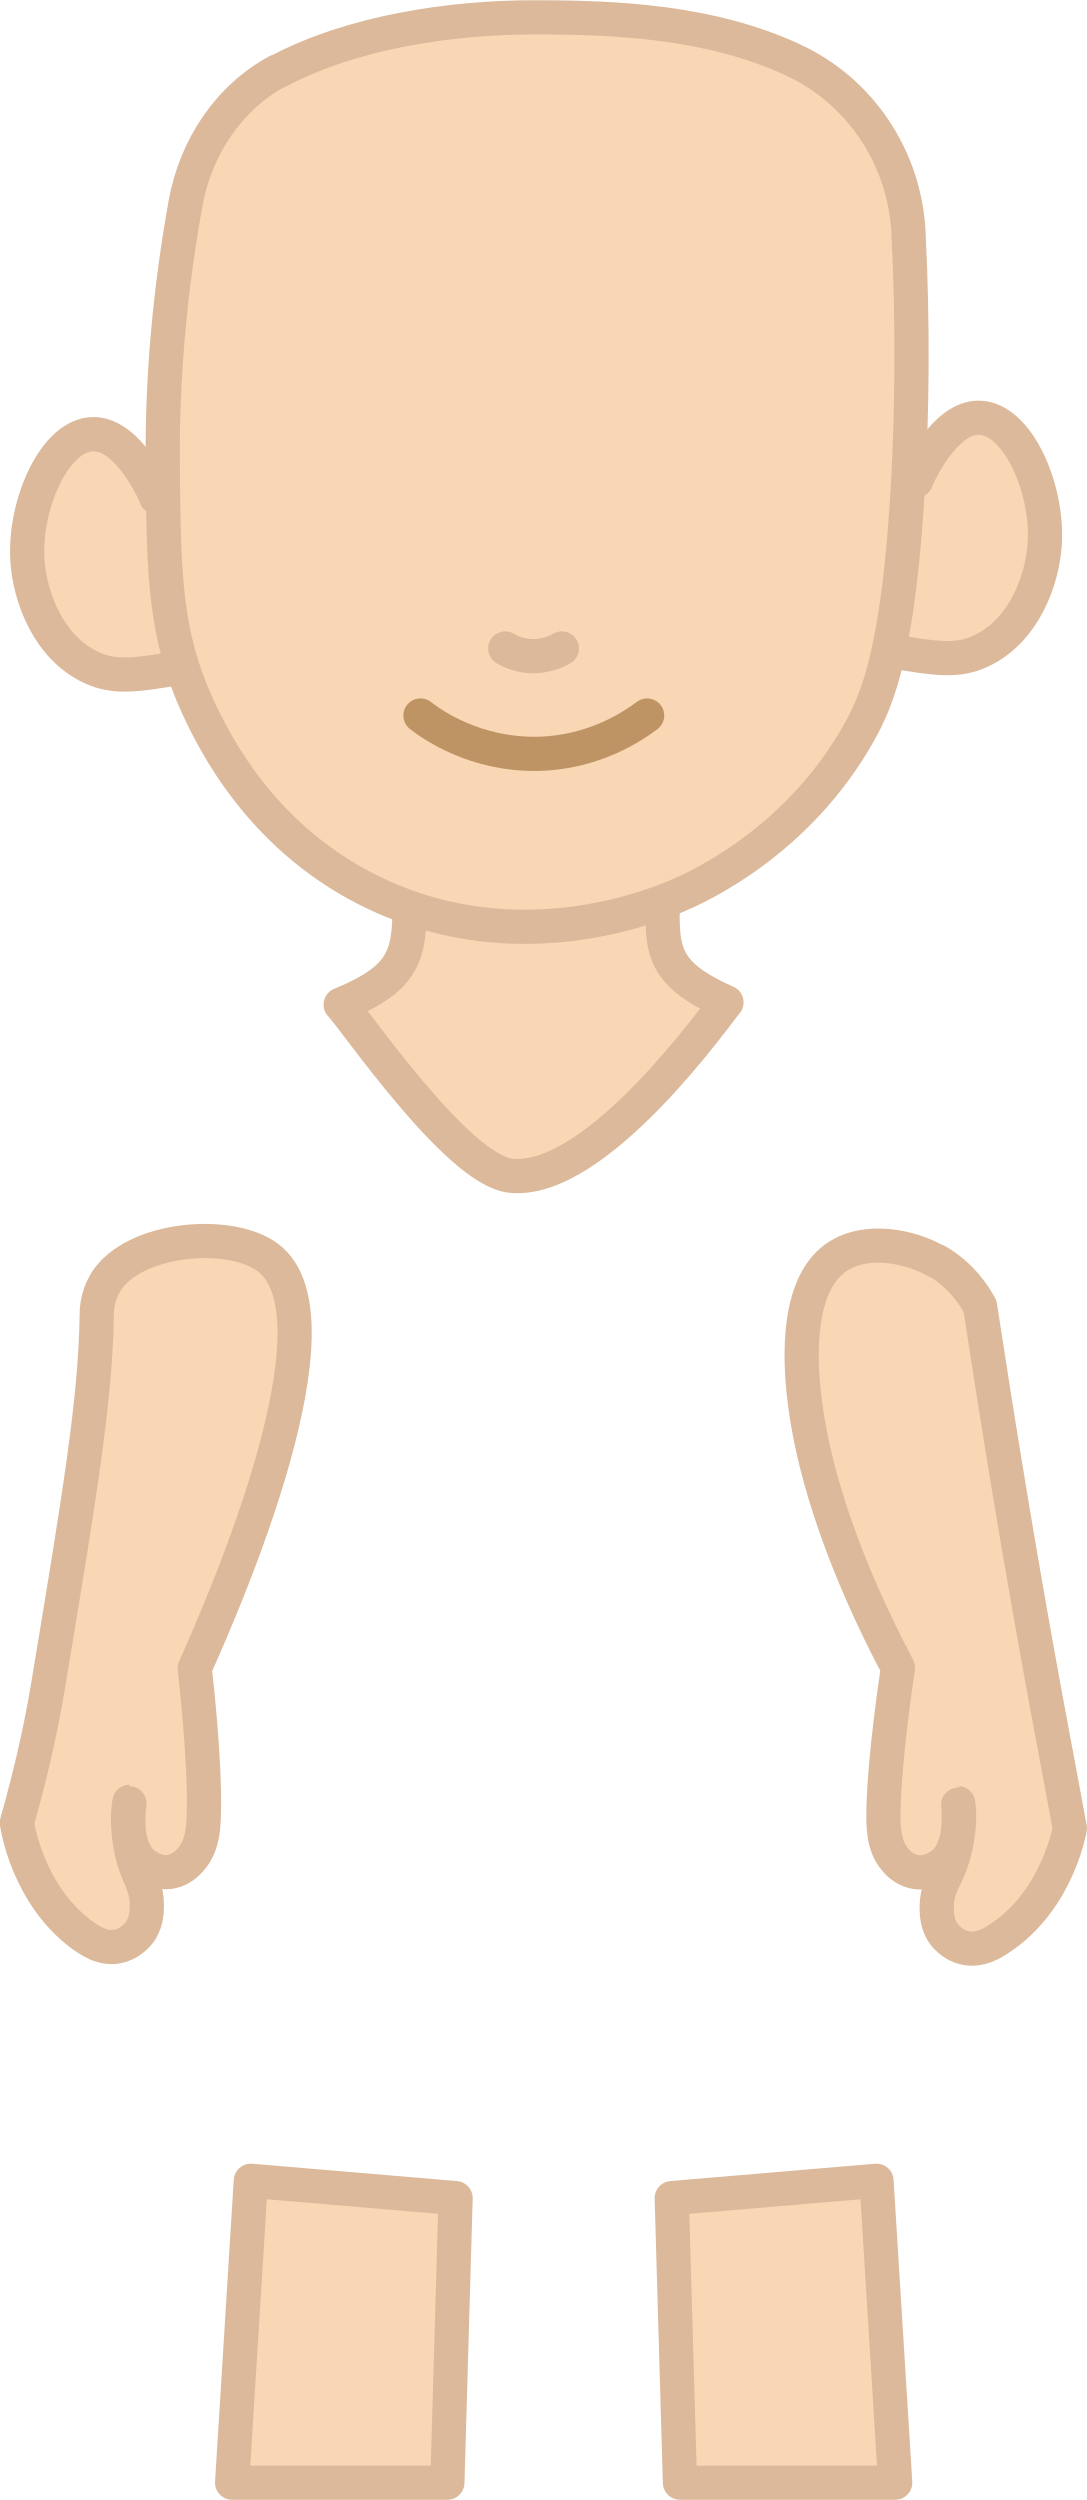
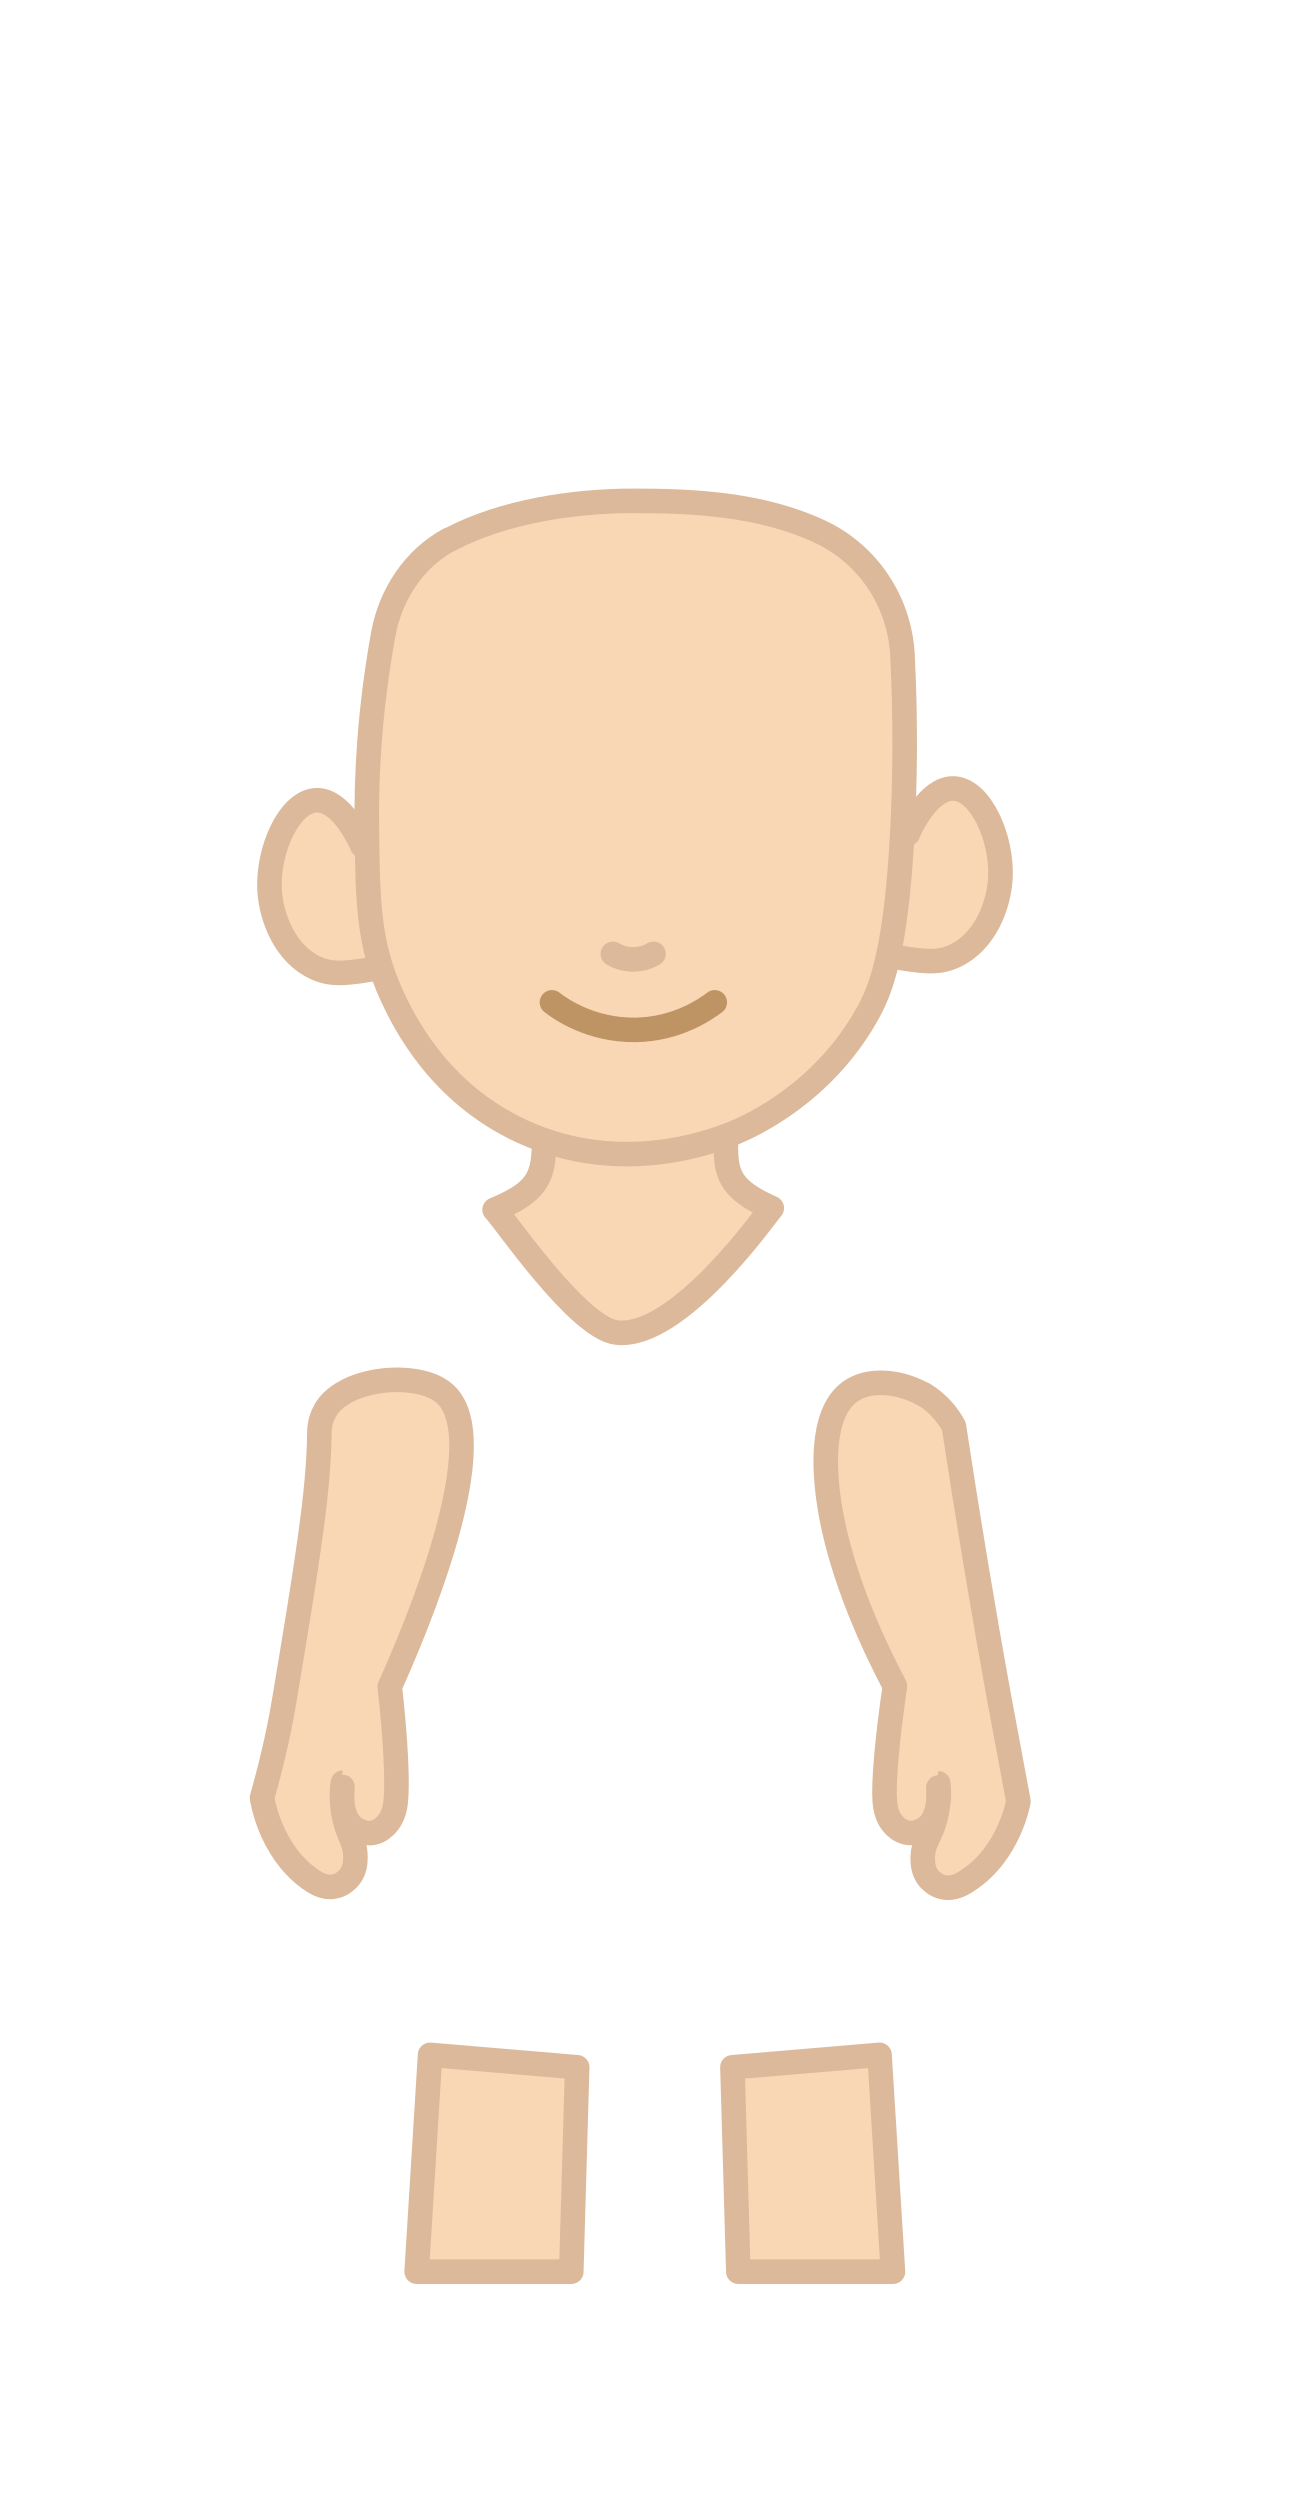
- <svg xmlns="http://www.w3.org/2000/svg" id="skin_light" viewBox="0 0 23.83 54.82">
-   <path d="M5.09,54.44h4.72c.06-2.08.12-4.16.18-6.24l-4.49-.38c-.14,2.21-.27,4.41-.41,6.62Z" fill="#f9d7b5" stroke="#dbb99a" stroke-linecap="round" stroke-linejoin="round" stroke-width=".75" />
-   <path d="M19.63,54.44h-4.72c-.06-2.08-.12-4.16-.18-6.24l4.49-.38c.14,2.21.27,4.41.41,6.62Z" fill="#f9d7b5" stroke="#dbb99a" stroke-linecap="round" stroke-linejoin="round" stroke-width=".75" />
-   <path d="M20.08,10.54c.08-.17.63-1.38,1.38-1.38.84,0,1.52,1.52,1.45,2.75-.05.83-.47,1.94-1.41,2.37-.52.24-1,.16-1.95,0-1.43-.24-2.19-.36-2.6-.99-.59-.92-.29-2.71.92-3.21.69-.28,1.54-.09,2.22.46Z" fill="#f9d7b5" stroke="#dbb99a" stroke-linecap="round" stroke-linejoin="round" stroke-width=".75" />
-   <path d="M3.43,10.9c-.08-.17-.63-1.38-1.38-1.38-.84,0-1.52,1.52-1.45,2.75.05.83.47,1.94,1.41,2.37.52.24,1,.16,1.95,0,1.43-.24,2.19-.36,2.6-.99.59-.92.29-2.71-.92-3.21-.69-.28-1.54-.09-2.22.46Z" fill="#f9d7b5" stroke="#dbb99a" stroke-linecap="round" stroke-linejoin="round" stroke-width=".75" />
-   <path id="Neck" d="M8.97,18.75c0,1.99.24,2.56-1.5,3.28.27.26,2.54,3.61,3.72,3.75,1.9.22,4.59-3.64,4.74-3.8-1.73-.77-1.37-1.34-1.37-3.26-1.86.01-3.72.02-5.58.03Z" fill="#f9d7b5" stroke="#dbb99a" stroke-linecap="round" stroke-linejoin="round" stroke-width=".75" />
-   <path id="Face" d="M6.09,1.56c-1.08.58-1.8,1.68-2.02,2.89-.43,2.38-.52,4.38-.5,5.85.02,2.29.04,3.62.77,5.2.34.73,1.4,2.95,3.97,4.13,3.08,1.42,5.97.26,6.57,0,.4-.17,2.62-1.16,3.97-3.59.39-.7.87-1.8,1.07-5.58.07-1.39.11-3.22,0-5.39-.09-1.62-1.06-3.08-2.54-3.76-1.81-.84-3.88-.93-5.67-.93s-3.97.31-5.62,1.19Z" fill="#f9d7b5" stroke="#dbb99a" stroke-linecap="round" stroke-linejoin="round" stroke-width=".75" />
-   <path d="M9.22,15.69c.27.21,1.2.86,2.56.84,1.26-.02,2.13-.63,2.41-.84" fill="none" stroke="#bf9464" stroke-linecap="round" stroke-linejoin="round" stroke-width=".75" />
-   <path d="M2.32,28.12c-.2.31-.2.63-.2.77-.03,1.81-.37,3.89-1.06,8.04-.11.68-.32,1.74-.69,3.04,0,0,.21,1.56,1.43,2.46.16.11.44.32.78.25.23-.04.38-.2.43-.25.21-.23.21-.52.21-.66,0-.31-.11-.52-.18-.69-.35-.82-.19-1.57-.2-1.57-.01,0-.17,1.02.34,1.38.06.04.29.21.58.15.21-.04.34-.18.4-.24.19-.2.26-.45.29-.7.06-.53.01-1.82-.18-3.52.72-1.6,3.34-7.68,1.61-9-.81-.62-2.93-.46-3.56.53Z" fill="#f9d7b5" stroke="#dbb99a" stroke-linecap="round" stroke-linejoin="round" stroke-width=".75" />
-   <path d="M20.54,27.65c.55.32.83.77.95.99.42,2.75.88,5.55,1.4,8.39.19,1.03.38,2.05.57,3.06,0,0-.26,1.56-1.52,2.4-.16.11-.45.3-.79.22-.23-.05-.37-.21-.42-.26-.2-.24-.19-.52-.19-.67.01-.31.13-.51.21-.68.38-.81.25-1.56.26-1.56.01,0,.14,1.02-.39,1.37-.06.04-.3.2-.59.13-.21-.05-.34-.19-.39-.25-.18-.2-.24-.46-.26-.71-.04-.53.06-1.82.31-3.51-1.15-2.18-1.82-4.16-2.03-5.74-.15-1.09-.19-2.75.76-3.31.59-.35,1.49-.22,2.12.14Z" fill="#f9d7b5" stroke="#dbb99a" stroke-linecap="round" stroke-linejoin="round" stroke-width=".75" />
-   <path d="M12.32,14.22c-.1.06-.31.16-.61.17-.31,0-.53-.11-.63-.17" fill="#f9d7b5" stroke="#dbb99a" stroke-linecap="round" stroke-linejoin="round" stroke-width=".75" />
+ <svg xmlns="http://www.w3.org/2000/svg" id="skin_light" viewBox="0 0 39.6 76.32">
+   <path d="M12.72,69.35h4.72c.06-2.08.12-4.16.18-6.24l-4.49-.38c-.14,2.21-.27,4.41-.41,6.62Z" fill="#f9d7b5" stroke="#dbb99a" stroke-linecap="round" stroke-linejoin="round" stroke-width=".75" />
+   <path d="M27.26,69.35h-4.72c-.06-2.08-.12-4.16-.18-6.24l4.49-.38c.14,2.21.27,4.41.41,6.62Z" fill="#f9d7b5" stroke="#dbb99a" stroke-linecap="round" stroke-linejoin="round" stroke-width=".75" />
+   <path d="M27.71,25.45c.08-.17.63-1.38,1.38-1.38.84,0,1.52,1.52,1.45,2.75-.05.83-.47,1.94-1.41,2.37-.52.24-1,.16-1.95,0-1.43-.24-2.19-.36-2.6-.99-.59-.92-.29-2.71.92-3.21.69-.28,1.54-.09,2.22.46Z" fill="#f9d7b5" stroke="#dbb99a" stroke-linecap="round" stroke-linejoin="round" stroke-width=".75" />
+   <path d="M11.06,25.81c-.08-.17-.63-1.38-1.38-1.38-.84,0-1.52,1.52-1.45,2.75.05.83.47,1.94,1.41,2.37.52.24,1,.16,1.95,0,1.43-.24,2.19-.36,2.6-.99.59-.92.29-2.71-.92-3.21-.69-.28-1.54-.09-2.22.46Z" fill="#f9d7b5" stroke="#dbb99a" stroke-linecap="round" stroke-linejoin="round" stroke-width=".75" />
+   <path id="Neck" d="M16.6,33.65c0,1.99.24,2.56-1.5,3.28.27.26,2.54,3.61,3.72,3.75,1.9.22,4.59-3.64,4.74-3.8-1.73-.77-1.37-1.34-1.37-3.26-1.86.01-3.72.02-5.58.03Z" fill="#f9d7b5" stroke="#dbb99a" stroke-linecap="round" stroke-linejoin="round" stroke-width=".75" />
+   <path id="Face" d="M13.72,16.47c-1.08.58-1.8,1.68-2.02,2.89-.43,2.38-.52,4.38-.5,5.85.02,2.29.04,3.62.77,5.2.34.73,1.4,2.95,3.97,4.13,3.08,1.42,5.97.26,6.57,0,.4-.17,2.62-1.16,3.97-3.59.39-.7.87-1.8,1.07-5.58.07-1.39.11-3.22,0-5.39-.09-1.62-1.06-3.08-2.54-3.76-1.81-.84-3.88-.93-5.67-.93s-3.97.31-5.62,1.19Z" fill="#f9d7b5" stroke="#dbb99a" stroke-linecap="round" stroke-linejoin="round" stroke-width=".75" />
+   <path d="M16.85,30.6c.27.21,1.2.86,2.56.84,1.26-.02,2.13-.63,2.41-.84" fill="none" stroke="#bf9464" stroke-linecap="round" stroke-linejoin="round" stroke-width=".75" />
+   <path d="M9.95,43.03c-.2.31-.2.63-.2.77-.03,1.81-.37,3.89-1.06,8.04-.11.68-.32,1.74-.69,3.04,0,0,.21,1.56,1.43,2.46.16.11.44.32.78.25.23-.04.38-.2.43-.25.21-.23.21-.52.21-.66,0-.31-.11-.52-.18-.69-.35-.82-.19-1.57-.2-1.57-.01,0-.17,1.02.34,1.38.06.04.29.21.58.15.21-.04.34-.18.4-.24.19-.2.26-.45.29-.7.06-.53.01-1.82-.18-3.52.72-1.6,3.34-7.68,1.61-9-.81-.62-2.93-.46-3.56.53Z" fill="#f9d7b5" stroke="#dbb99a" stroke-linecap="round" stroke-linejoin="round" stroke-width=".75" />
+   <path d="M28.17,42.55c.55.32.83.77.95.99.42,2.75.88,5.55,1.4,8.39.19,1.03.38,2.05.57,3.06,0,0-.26,1.56-1.52,2.4-.16.11-.45.3-.79.22-.23-.05-.37-.21-.42-.26-.2-.24-.19-.52-.19-.67.01-.31.13-.51.21-.68.38-.81.25-1.56.26-1.56.01,0,.14,1.02-.39,1.37-.06.04-.3.2-.59.13-.21-.05-.34-.19-.39-.25-.18-.2-.24-.46-.26-.71-.04-.53.06-1.82.31-3.51-1.15-2.18-1.82-4.16-2.03-5.74-.15-1.09-.19-2.75.76-3.31.59-.35,1.49-.22,2.12.14Z" fill="#f9d7b5" stroke="#dbb99a" stroke-linecap="round" stroke-linejoin="round" stroke-width=".75" />
+   <path d="M19.95,29.12c-.1.06-.31.16-.61.17-.31,0-.53-.11-.63-.17" fill="#f9d7b5" stroke="#dbb99a" stroke-linecap="round" stroke-linejoin="round" stroke-width=".75" />
</svg>
